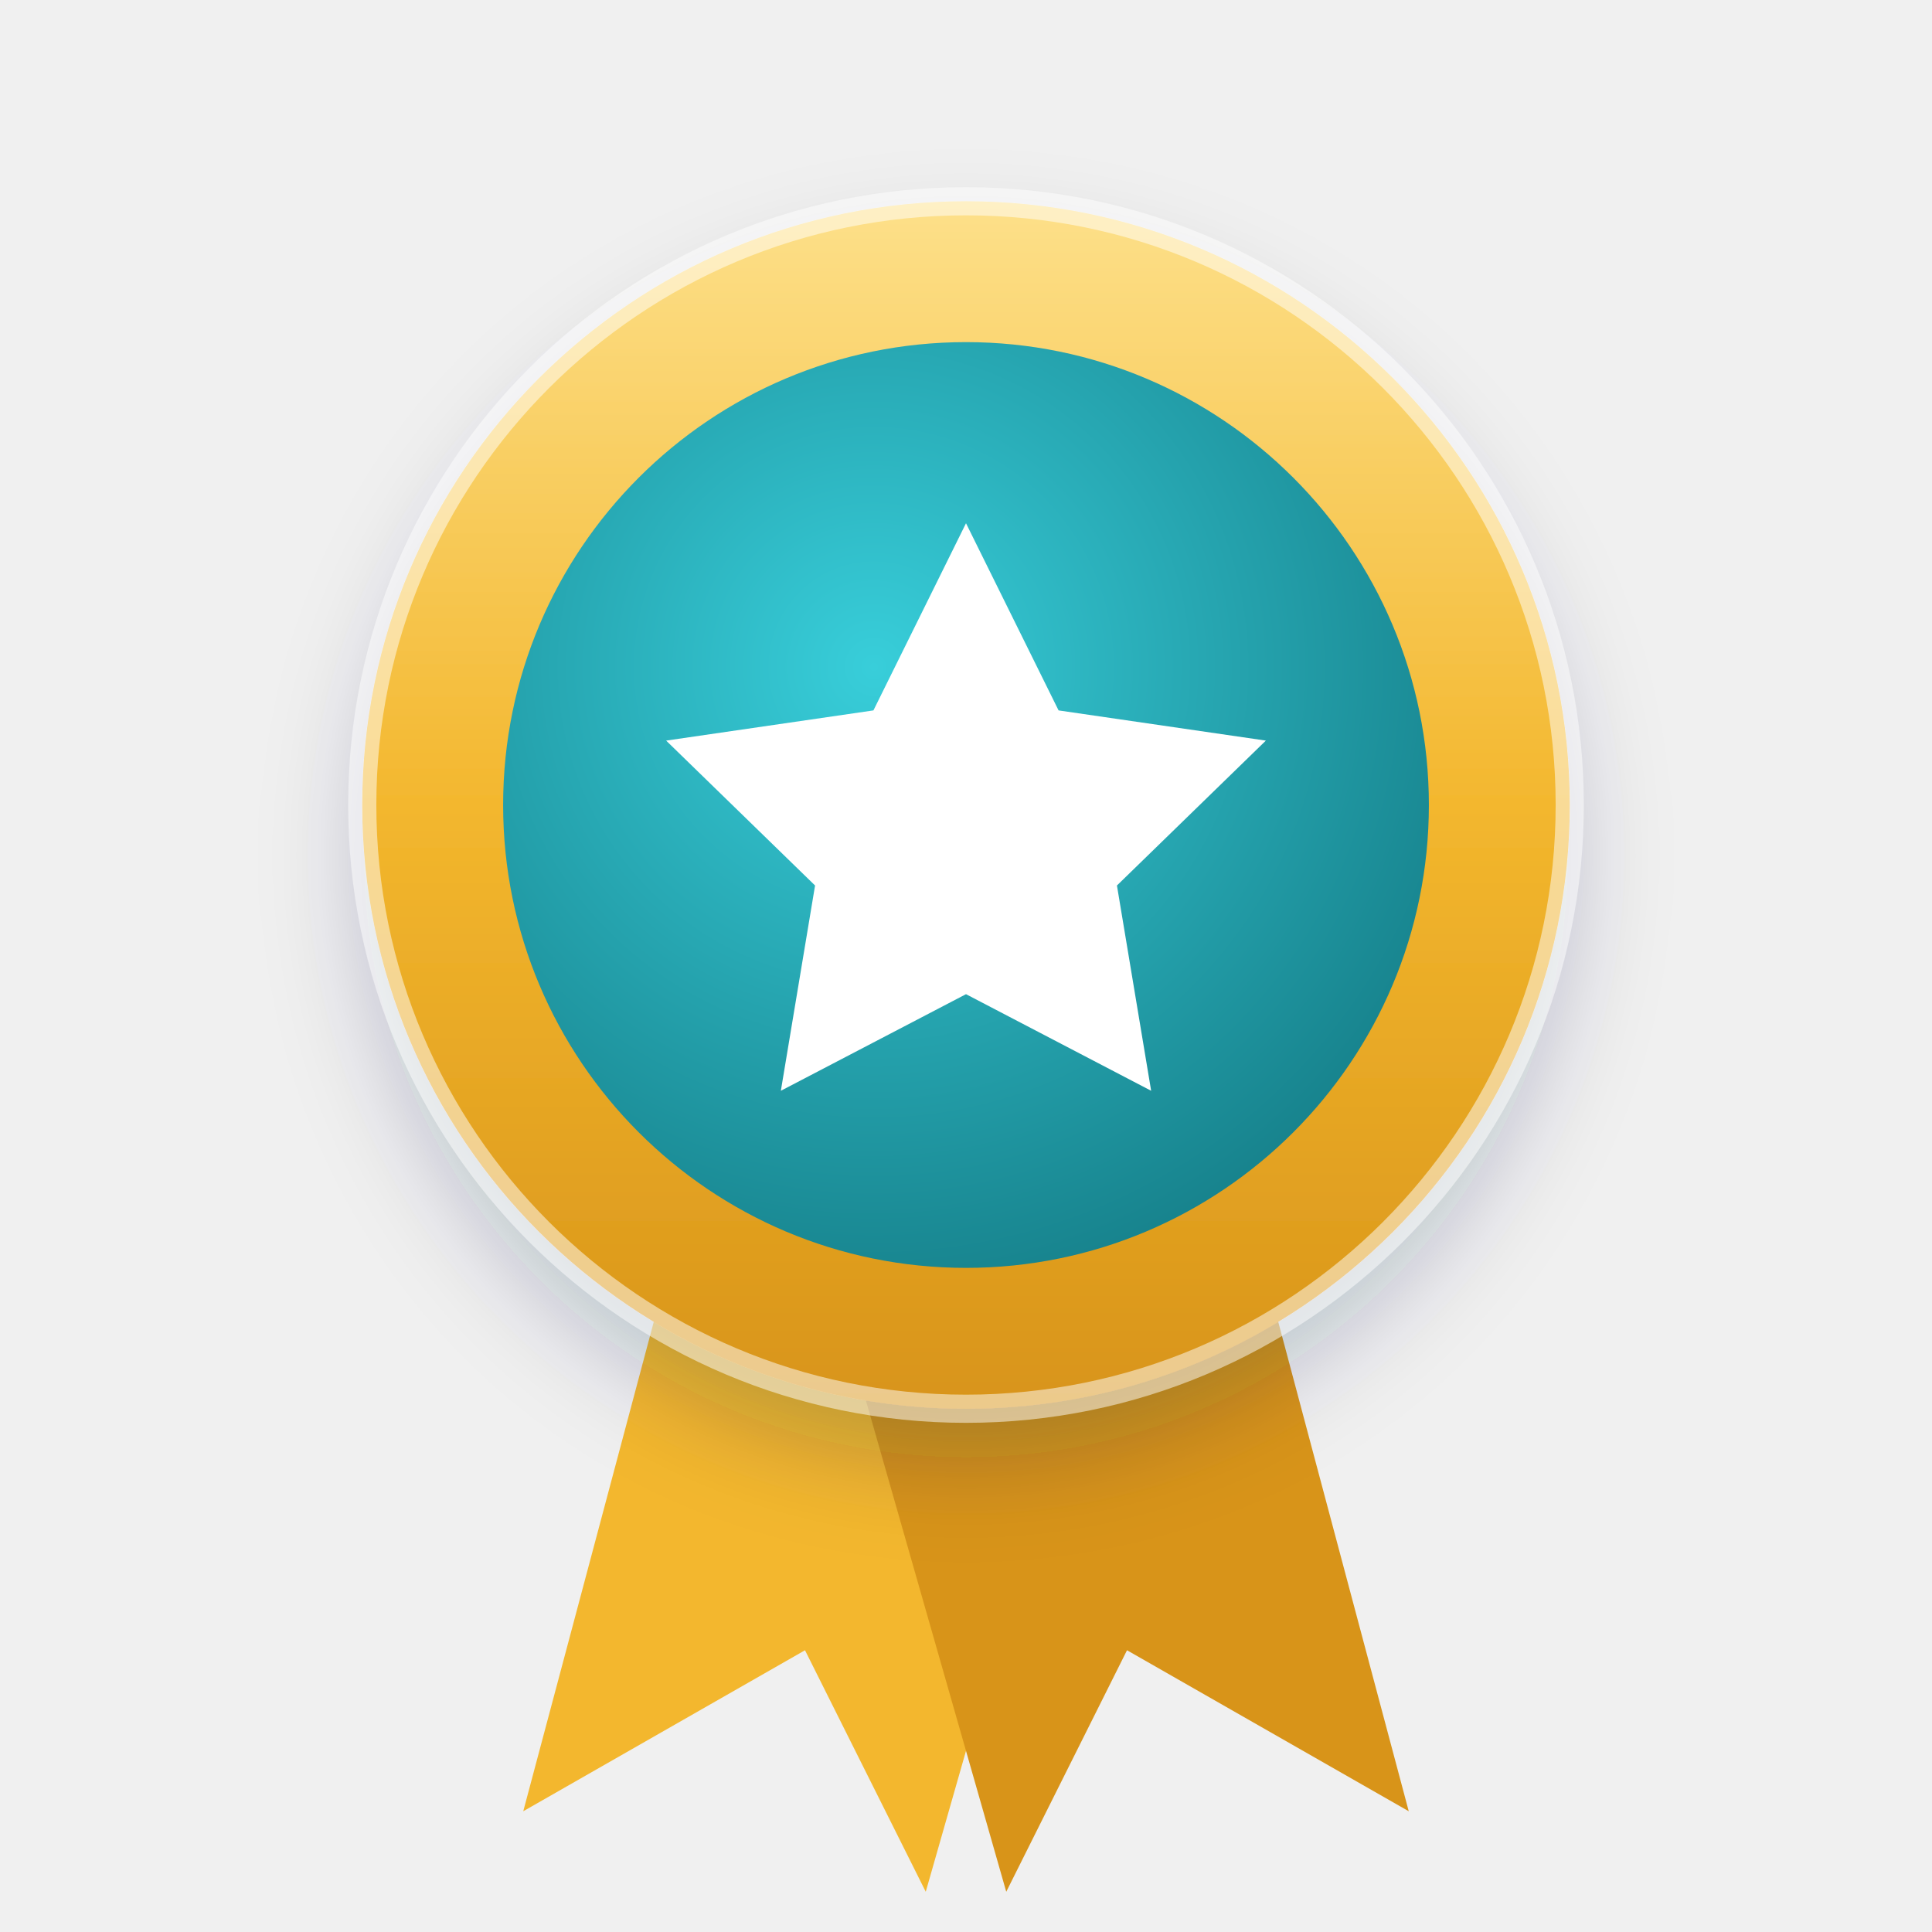
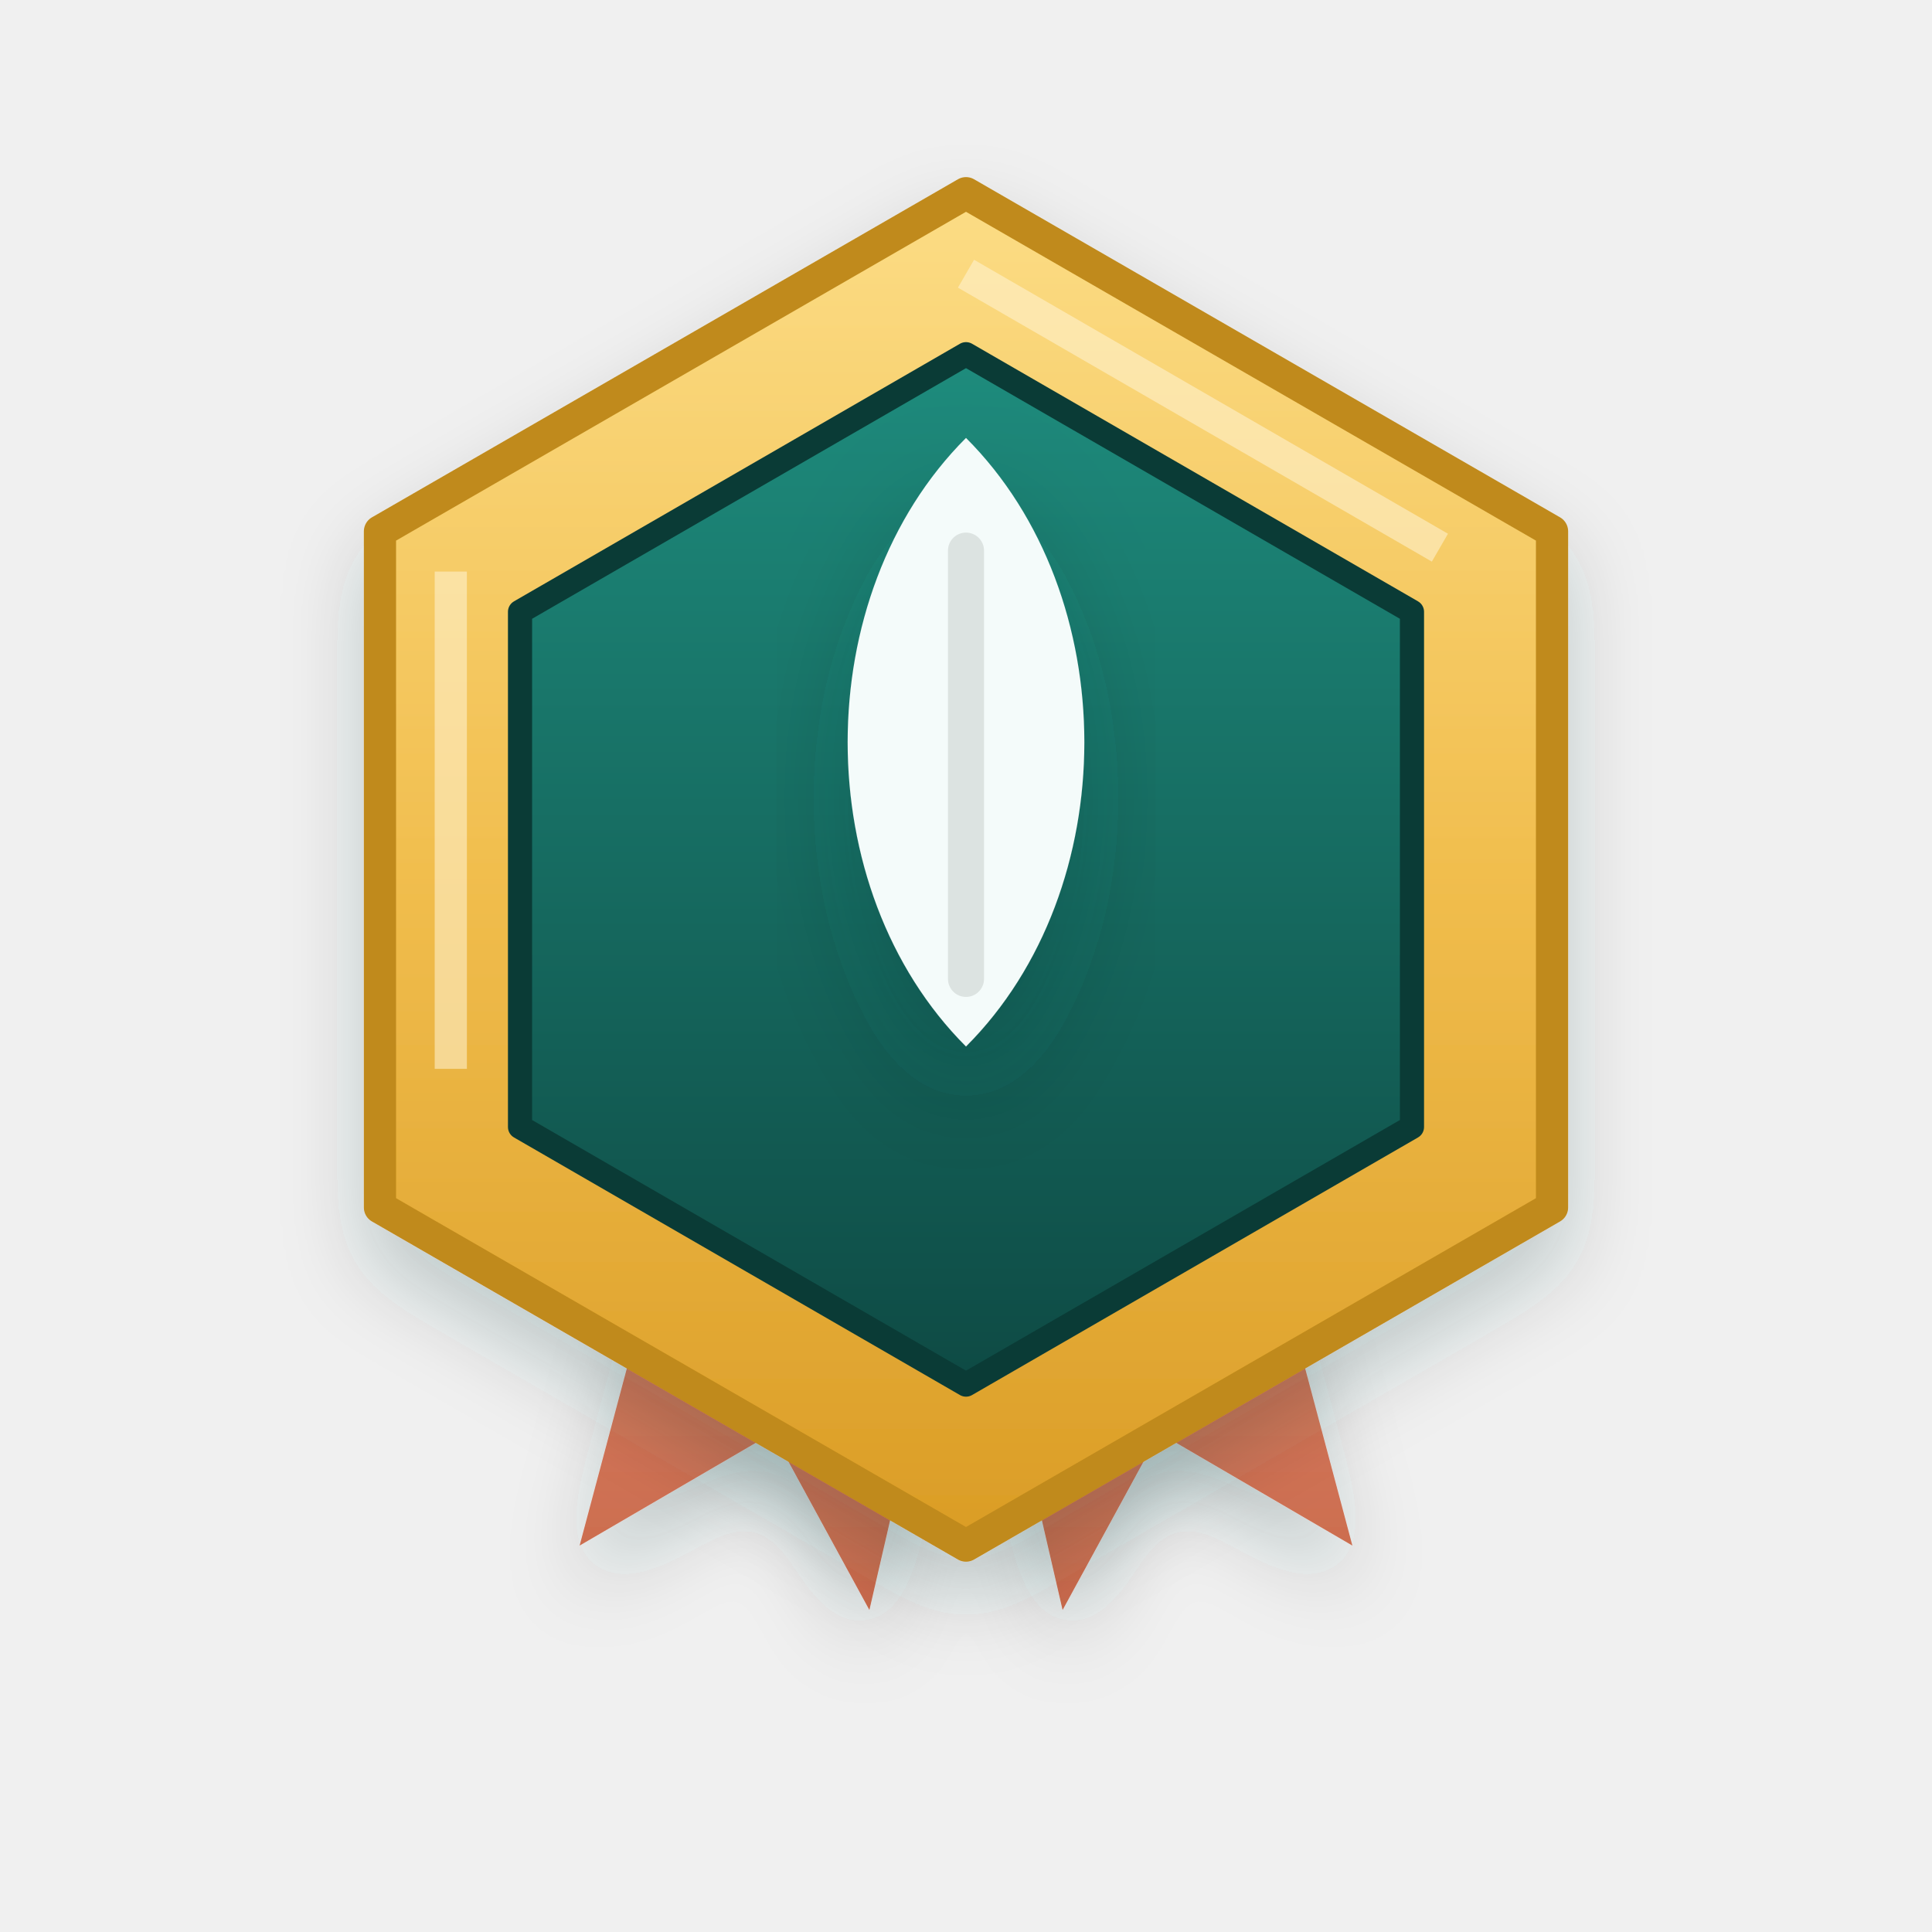
- <svg xmlns="http://www.w3.org/2000/svg" viewBox="0 0 96 96" width="96" height="96">
+ <svg xmlns="http://www.w3.org/2000/svg" viewBox="0 0 120 120" width="120" height="120" role="img" aria-label="Gold medal">
  <defs>
-     <linearGradient id="mgold" x1="0" y1="0" x2="0" y2="1">
-       <stop offset="0" stop-color="#FDE08A" />
-       <stop offset=".5" stop-color="#F3B72E" />
-       <stop offset="1" stop-color="#D89419" />
+     <linearGradient id="kvGoMet" x1="0" y1="0" x2="0" y2="1">
+       <stop offset="0" stop-color="#FCDD86" />
+       <stop offset="0.5" stop-color="#F1BE4E" />
+       <stop offset="1" stop-color="#DA9C25" />
    </linearGradient>
-     <radialGradient id="cgold" cx=".4" cy=".35" r=".75">
-       <stop offset="0" stop-color="#38CEDA" />
-       <stop offset="1" stop-color="#147C86" />
-     </radialGradient>
-     <filter id="sgold" x="-30%" y="-30%" width="160%" height="160%">
-       <feDropShadow dx="0" dy="2.5" stdDeviation="2.5" flood-color="#16294A" flood-opacity=".22" />
+     <linearGradient id="kvGoRib" x1="0" y1="0" x2="0" y2="1">
+       <stop offset="0" stop-color="#E4886A" />
+       <stop offset="1" stop-color="#C96A4C" />
+     </linearGradient>
+     <linearGradient id="kvGoFld" x1="0" y1="0" x2="0" y2="1">
+       <stop offset="0" stop-color="#1E8C7D" />
+       <stop offset="1" stop-color="#0E4A44" />
+     </linearGradient>
+     <filter id="kvGoSf" x="-30%" y="-30%" width="160%" height="160%">
+       <feDropShadow dx="0" dy="2.5" stdDeviation="2.5" flood-color="#0A3B36" flood-opacity="0.20" />
    </filter>
  </defs>
-   <path d="M34 60 L26 90 L40 82 L46 94 L54 66 Z" fill="#F3B72E" />
-   <path d="M62 60 L70 90 L56 82 L50 94 L42 66 Z" fill="#D89419" />
-   <g filter="url(#sgold)">
-     <circle cx="48" cy="40" r="30" fill="url(#mgold)" />
+   <g filter="url(#kvGoSf)">
+     <path d="M44 66 L36 96 L48 89 L54 100 L60 74 Z" fill="url(#kvGoRib)" />
+     <path d="M76 66 L84 96 L72 89 L66 100 L60 74 Z" fill="url(#kvGoRib)" />
  </g>
-   <circle cx="48" cy="40" r="23" fill="url(#cgold)" />
-   <circle cx="48" cy="40" r="30" fill="none" stroke="#FFFFFF" stroke-width="1.4" opacity=".5" />
-   <path d="M48 26 l4.6 9.3 10.3 1.5 -7.4 7.2 1.7 10.2 -9.2-4.8 -9.2 4.8 1.7-10.2 -7.4-7.2 10.3-1.5z" fill="#FFFFFF" />
+   <g filter="url(#kvGoSf)">
+     <polygon points="60,12 96.4,33 96.4,75 60,96 23.6,75 23.6,33" fill="url(#kvGoMet)" stroke="#C08A1B" stroke-width="2" stroke-linejoin="round" />
+   </g>
+   <polygon points="60,22 87.7,38 87.7,70 60,86 32.3,70 32.3,38" fill="url(#kvGoFld)" stroke="#0A3B36" stroke-width="1.5" stroke-linejoin="round" />
+   <polyline points="60,17 92,35.5 92,72.5 60,91 28,72.5 28,35.5" fill="none" stroke="#FFF4D6" stroke-width="2" opacity="0.55" stroke-linejoin="round" stroke-dasharray="34 120" />
+   <g transform="translate(60,65) scale(1.4)" filter="url(#kvGoSf)">
+     <path d="M0 0 C -7 -7 -7 -20 0 -27 C 7 -20 7 -7 0 0 Z" fill="#F4FBFA" />
+     <path d="M0 -3 L0 -22" fill="none" stroke="#DCE3E1" stroke-width="1.6" stroke-linecap="round" />
+   </g>
</svg>
